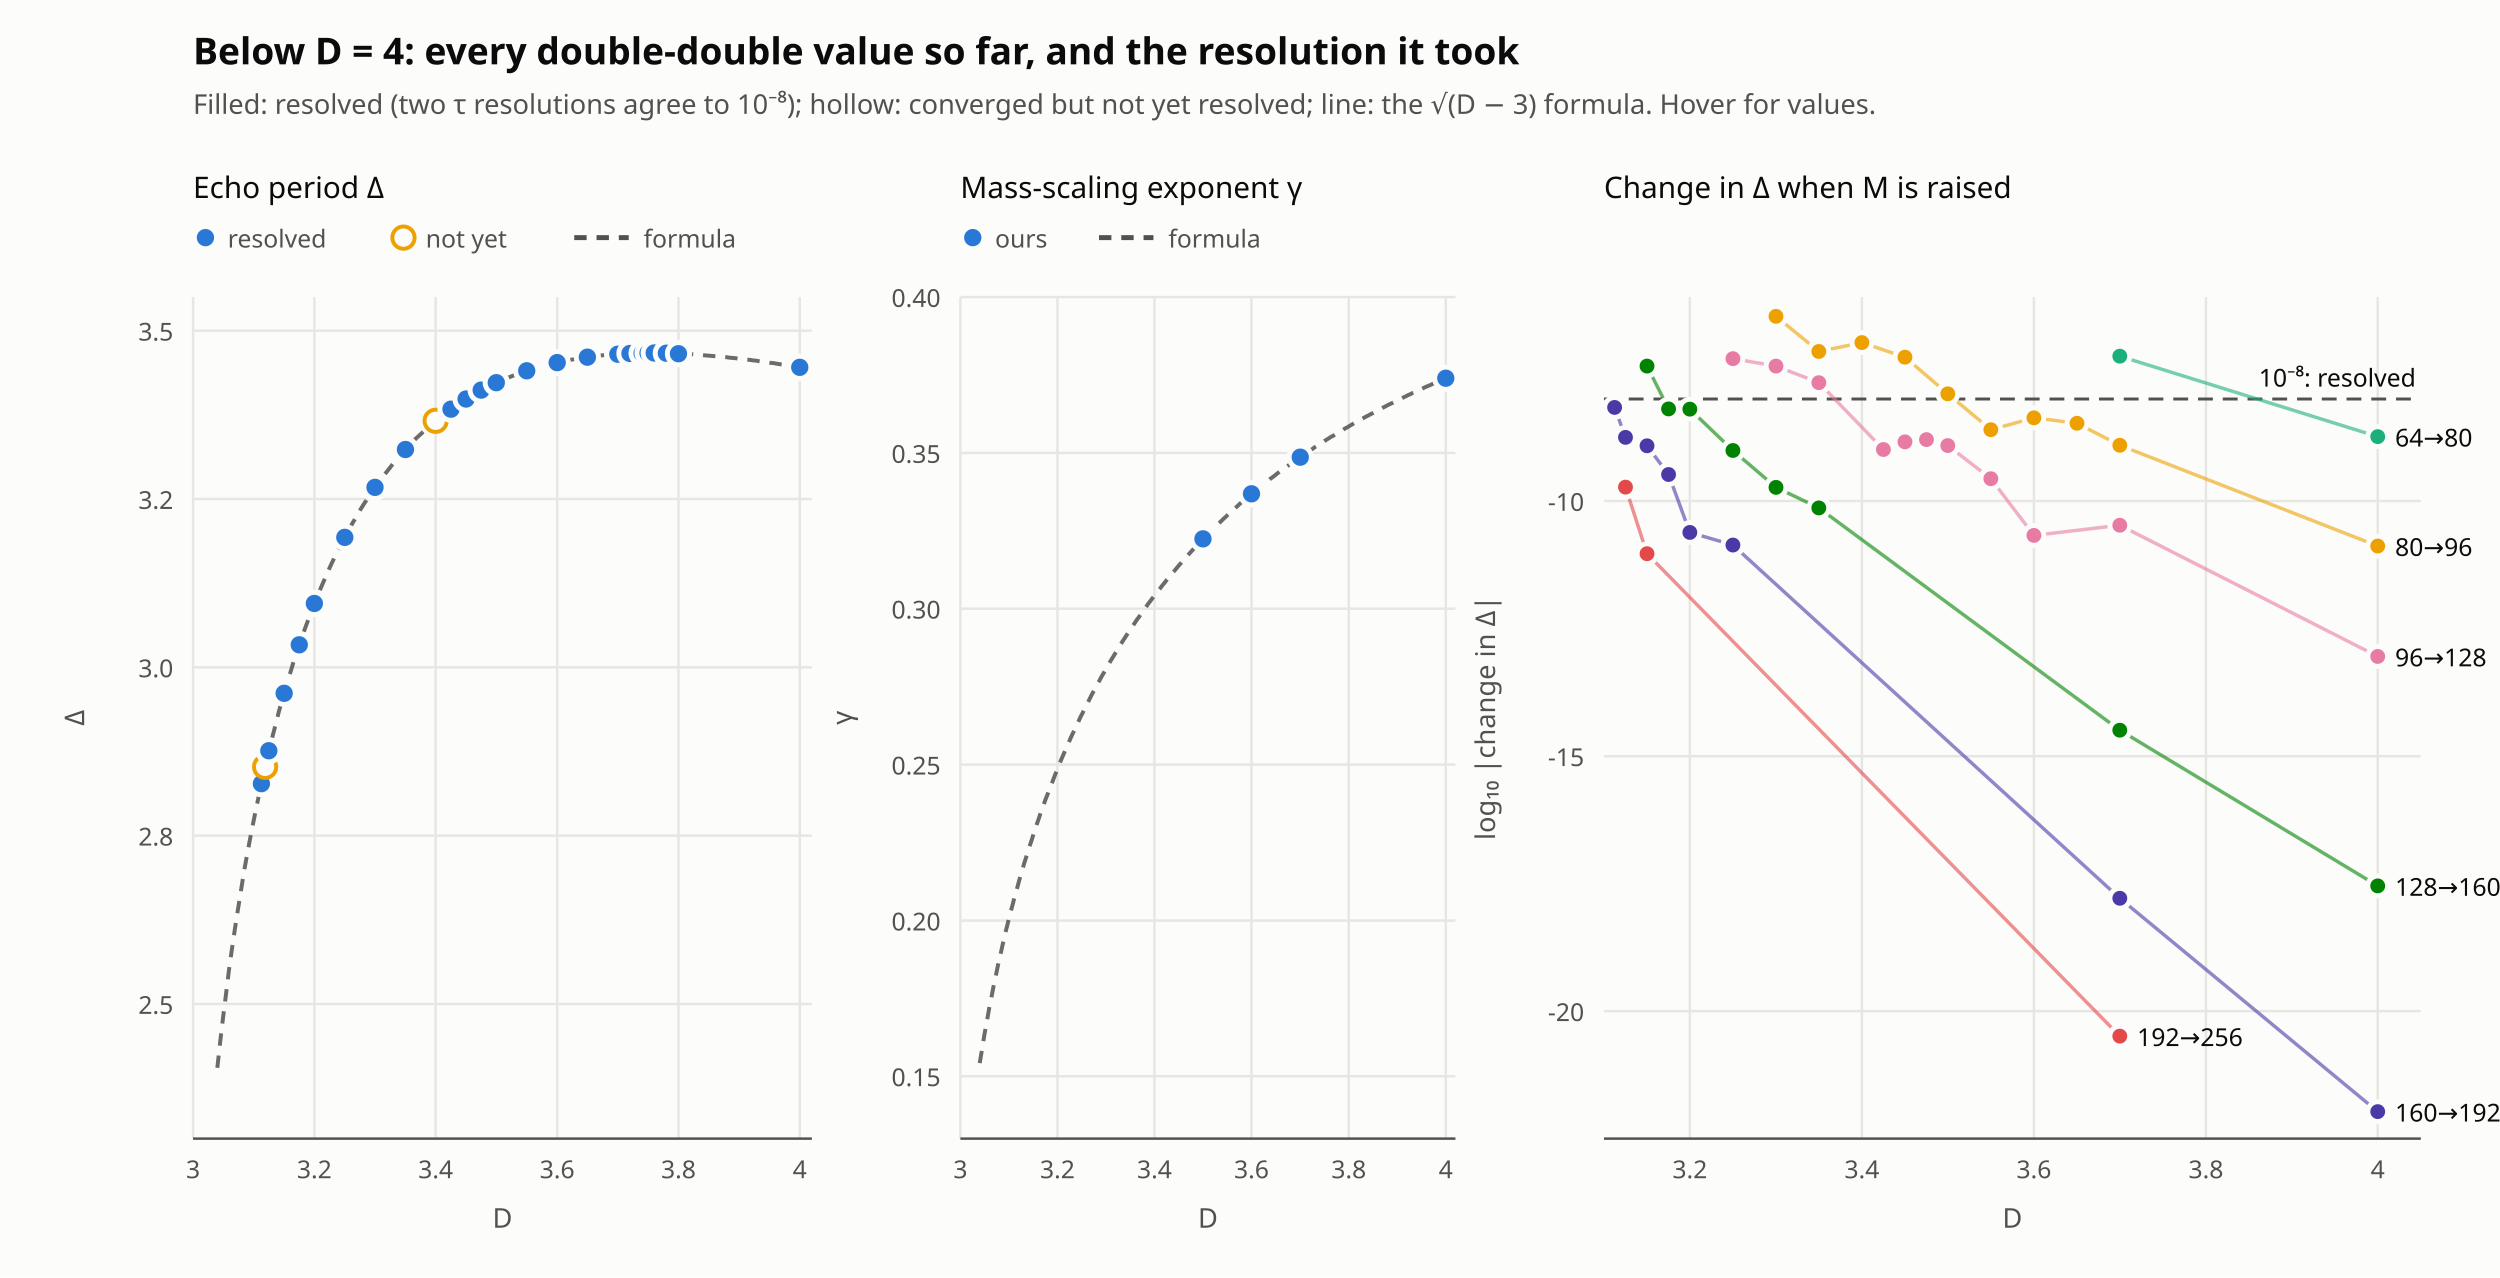
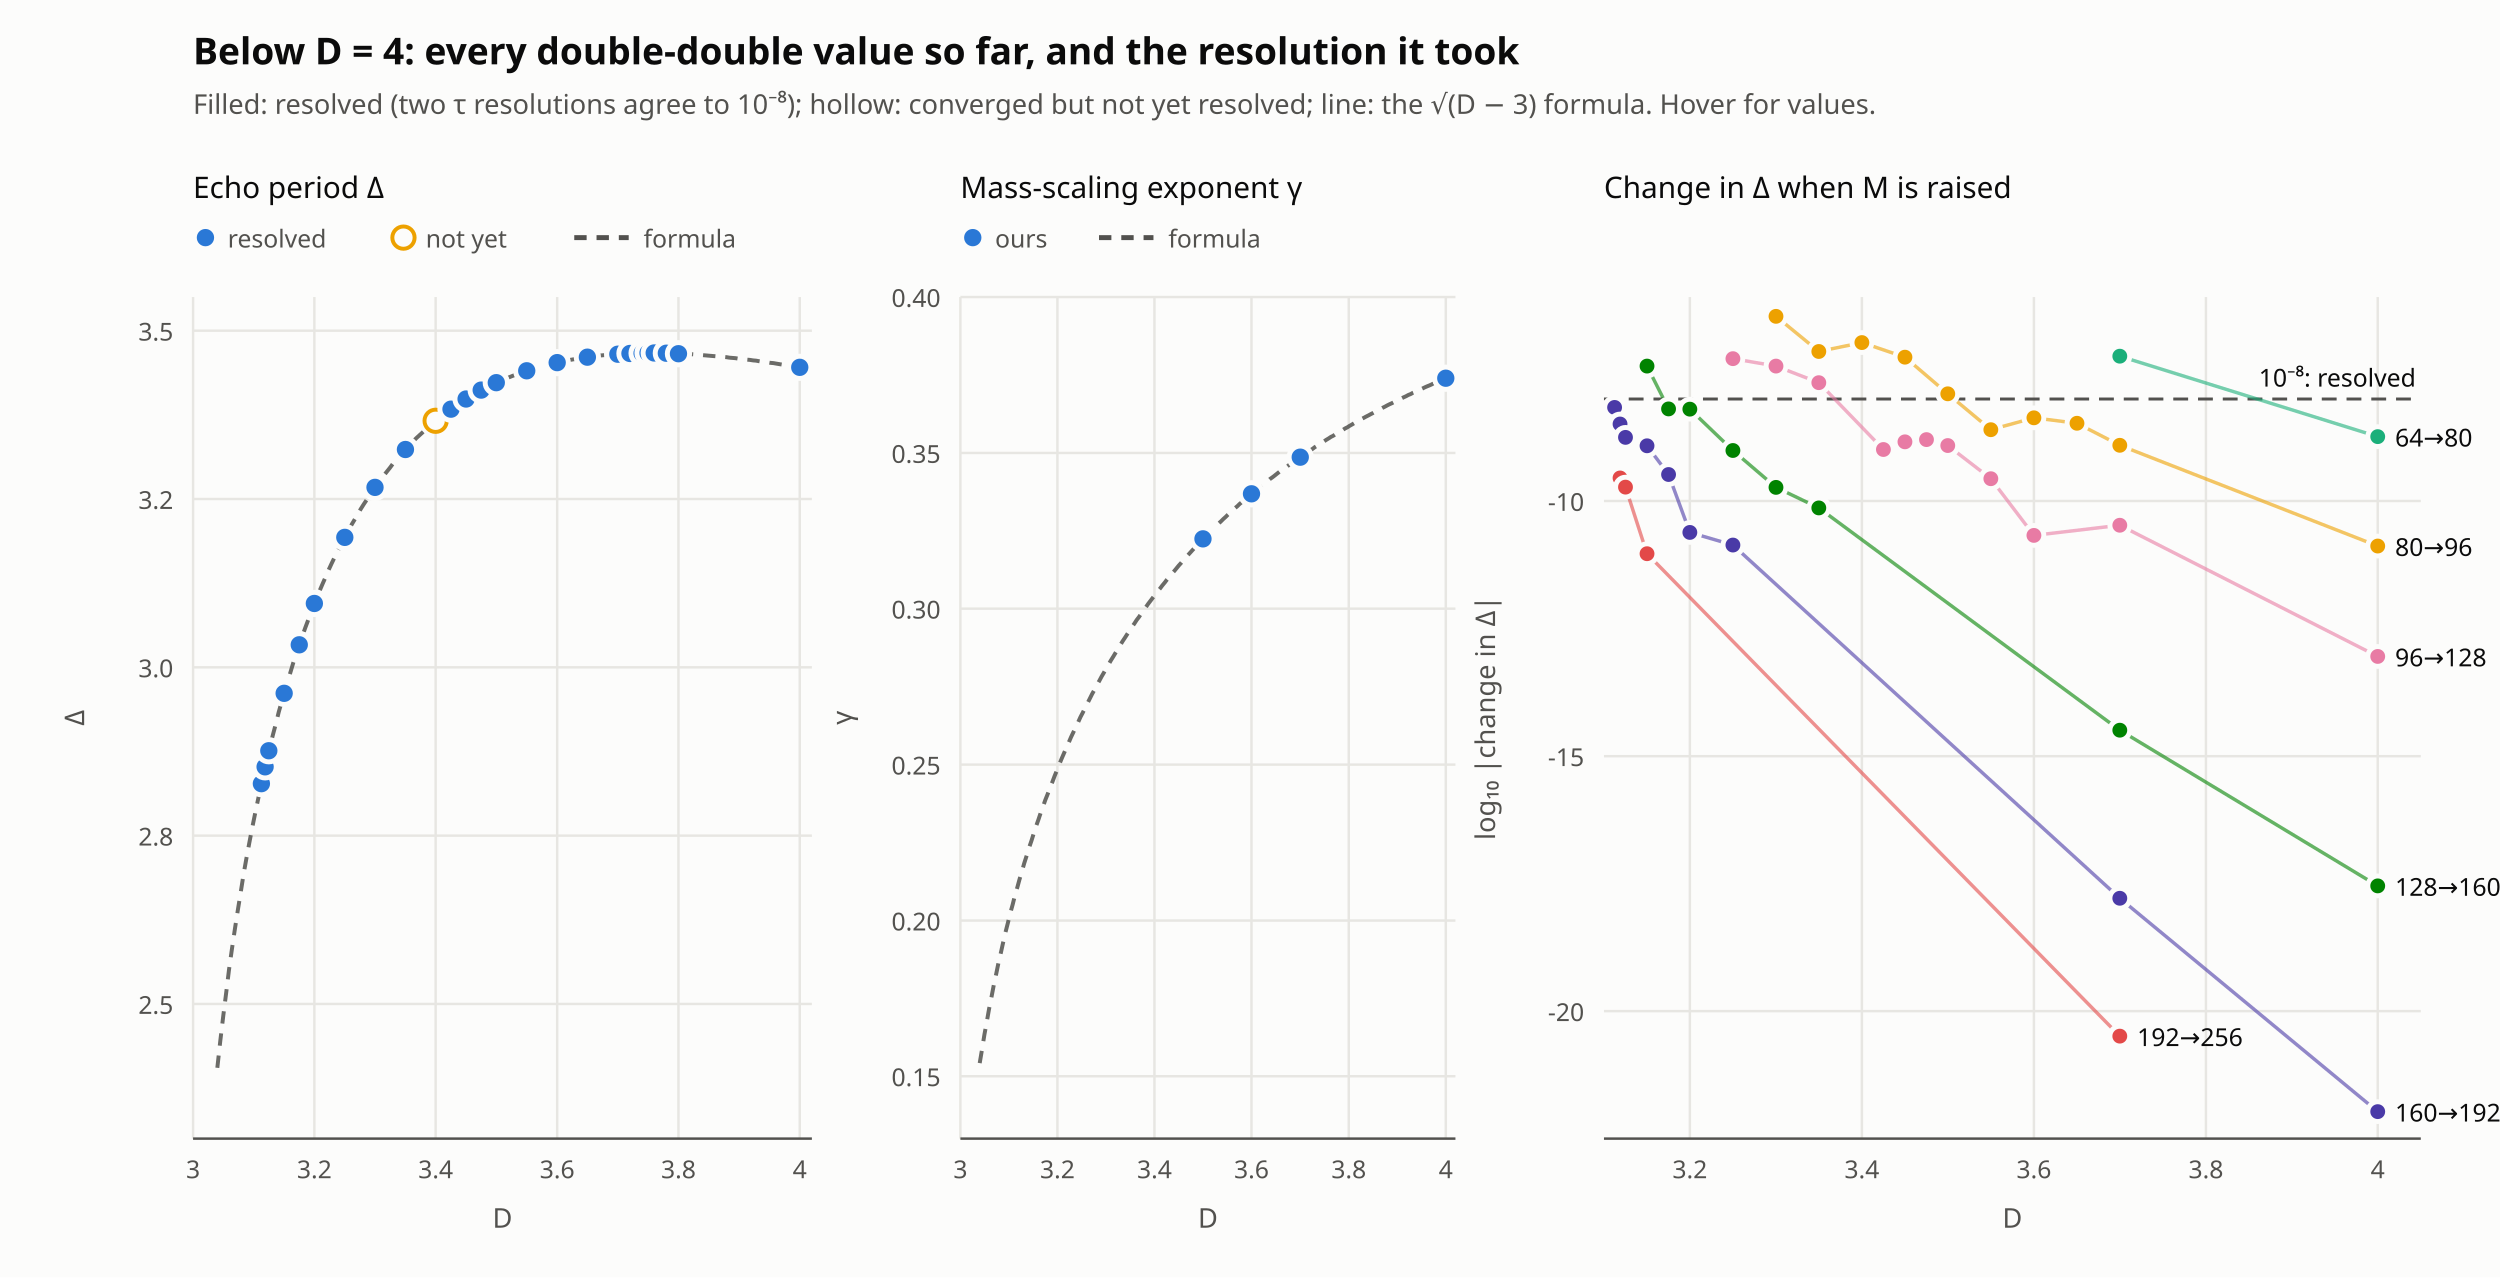
<svg xmlns="http://www.w3.org/2000/svg" width="1010" height="516" viewBox="0 0 1010 516" font-family="system-ui, sans-serif">
  <style>@media (prefers-color-scheme: dark){[fill="#fcfcfb"]{fill:#201f1d}[stroke="#fcfcfb"]{stroke:#201f1d}[fill="#0b0b0b"]{fill:#e8e6e3}[stroke="#0b0b0b"]{stroke:#e8e6e3}[fill="#52514e"]{fill:#a8a49d}[stroke="#52514e"]{stroke:#a8a49d}[fill="#e7e6e2"]{fill:#343230}[stroke="#e7e6e2"]{stroke:#343230}[fill="#efeeea"]{fill:#2a2927}[stroke="#efeeea"]{stroke:#2a2927}[fill="#eb6834"]{fill:#dd5c26}[stroke="#eb6834"]{stroke:#dd5c26}[fill="#7a7668"]{fill:#948e82}[stroke="#7a7668"]{stroke:#948e82}}</style>
  <rect width="1010" height="516" fill="#fcfcfb" />
  <text x="78.0" y="26.0" font-size="15" fill="#0b0b0b" text-anchor="start" font-weight="bold">Below D = 4: every double-double value so far, and the resolution it took</text>
  <text x="78.0" y="46.0" font-size="11" fill="#52514e" text-anchor="start" font-weight="normal">Filled: resolved (two τ resolutions agree to 10⁻⁸); hollow: converged but not yet resolved; line: the √(D − 3) formula. Hover for values.</text>
  <text x="78.0" y="80.0" font-size="12" fill="#0b0b0b" text-anchor="start" font-weight="normal">Echo period Δ</text>
  <line x1="78.0" y1="405.6" x2="328.0" y2="405.6" stroke="#e7e6e2" stroke-width="1" />
  <text x="70.0" y="409.6" font-size="10" fill="#52514e" text-anchor="end" font-weight="normal">2.5</text>
  <line x1="78.0" y1="337.6" x2="328.0" y2="337.6" stroke="#e7e6e2" stroke-width="1" />
  <text x="70.0" y="341.6" font-size="10" fill="#52514e" text-anchor="end" font-weight="normal">2.8</text>
  <line x1="78.0" y1="269.6" x2="328.0" y2="269.6" stroke="#e7e6e2" stroke-width="1" />
  <text x="70.0" y="273.6" font-size="10" fill="#52514e" text-anchor="end" font-weight="normal">3.0</text>
  <line x1="78.0" y1="201.6" x2="328.0" y2="201.6" stroke="#e7e6e2" stroke-width="1" />
  <text x="70.0" y="205.6" font-size="10" fill="#52514e" text-anchor="end" font-weight="normal">3.2</text>
  <line x1="78.0" y1="133.6" x2="328.0" y2="133.6" stroke="#e7e6e2" stroke-width="1" />
  <text x="70.0" y="137.6" font-size="10" fill="#52514e" text-anchor="end" font-weight="normal">3.5</text>
  <line x1="78.0" y1="120.0" x2="78.0" y2="460.0" stroke="#e7e6e2" stroke-width="1" />
  <text x="78.0" y="476.0" font-size="10" fill="#52514e" text-anchor="middle" font-weight="normal">3</text>
  <line x1="127.0" y1="120.0" x2="127.0" y2="460.0" stroke="#e7e6e2" stroke-width="1" />
  <text x="127.0" y="476.0" font-size="10" fill="#52514e" text-anchor="middle" font-weight="normal">3.2</text>
  <line x1="176.0" y1="120.0" x2="176.0" y2="460.0" stroke="#e7e6e2" stroke-width="1" />
  <text x="176.0" y="476.0" font-size="10" fill="#52514e" text-anchor="middle" font-weight="normal">3.4</text>
  <line x1="225.1" y1="120.0" x2="225.1" y2="460.0" stroke="#e7e6e2" stroke-width="1" />
  <text x="225.1" y="476.0" font-size="10" fill="#52514e" text-anchor="middle" font-weight="normal">3.6</text>
  <line x1="274.1" y1="120.0" x2="274.1" y2="460.0" stroke="#e7e6e2" stroke-width="1" />
  <text x="274.1" y="476.0" font-size="10" fill="#52514e" text-anchor="middle" font-weight="normal">3.8</text>
  <line x1="323.1" y1="120.0" x2="323.1" y2="460.0" stroke="#e7e6e2" stroke-width="1" />
  <text x="323.1" y="476.0" font-size="10" fill="#52514e" text-anchor="middle" font-weight="normal">4</text>
  <line x1="78.0" y1="460.0" x2="328.0" y2="460.0" stroke="#52514e" stroke-width="1" />
  <text x="203.0" y="496.0" font-size="11" fill="#52514e" text-anchor="middle" font-weight="normal">D</text>
  <text x="34.0" y="290.0" font-size="11" fill="#52514e" text-anchor="middle" transform="rotate(-90 34.0 290.0)">Δ</text>
  <path d="M87.8,431.4 L89.0,420.5 L90.2,410.4 L91.4,400.9 L92.5,391.9 L93.7,383.4 L94.9,375.3 L96.1,367.6 L97.3,360.2 L98.4,353.2 L99.6,346.5 L100.8,340.1 L102.0,333.9 L103.2,328.0 L104.4,322.3 L105.5,316.8 L106.7,311.5 L107.9,306.4 L109.1,301.5 L110.3,296.7 L111.5,292.2 L112.6,287.7 L113.8,283.5 L115.0,279.3 L116.2,275.3 L117.4,271.4 L118.5,267.7 L119.7,264.0 L120.9,260.5 L122.1,257.1 L123.3,253.7 L124.5,250.5 L125.6,247.4 L126.8,244.3 L128.0,241.4 L129.2,238.5 L130.4,235.7 L131.6,233.0 L132.7,230.4 L133.9,227.8 L135.1,225.3 L136.3,222.9 L137.5,220.5 L138.6,218.3 L139.8,216.0 L141.0,213.9 L142.2,211.7 L143.4,209.7 L144.6,207.7 L145.7,205.7 L146.9,203.8 L148.1,202.0 L149.3,200.2 L150.5,198.4 L151.7,196.7 L152.8,195.1 L154.0,193.5 L155.2,191.9 L156.4,190.4 L157.6,188.9 L158.7,187.4 L159.9,186.0 L161.1,184.6 L162.3,183.3 L163.5,182.0 L164.7,180.7 L165.8,179.4 L167.0,178.2 L168.2,177.0 L169.4,175.9 L170.6,174.8 L171.8,173.7 L172.9,172.6 L174.1,171.6 L175.3,170.6 L176.5,169.6 L177.7,168.7 L178.8,167.7 L180.0,166.8 L181.2,166.0 L182.4,165.1 L183.6,164.3 L184.8,163.5 L185.9,162.7 L187.1,161.9 L188.3,161.2 L189.5,160.4 L190.7,159.7 L191.9,159.1 L193.0,158.4 L194.2,157.7 L195.4,157.1 L196.6,156.5 L197.8,155.9 L198.9,155.3 L200.1,154.8 L201.3,154.3 L202.5,153.7 L203.7,153.2 L204.9,152.7 L206.0,152.3 L207.2,151.8 L208.4,151.3 L209.6,150.9 L210.8,150.5 L212.0,150.1 L213.1,149.7 L214.3,149.3 L215.5,149.0 L216.7,148.6 L217.9,148.3 L219.0,147.9 L220.2,147.6 L221.4,147.3 L222.6,147.0 L223.8,146.8 L225.0,146.5 L226.1,146.2 L227.3,146.0 L228.5,145.7 L229.7,145.5 L230.9,145.3 L232.1,145.1 L233.2,144.9 L234.4,144.7 L235.6,144.5 L236.8,144.4 L238.0,144.2 L239.1,144.0 L240.3,143.9 L241.5,143.8 L242.7,143.6 L243.9,143.5 L245.1,143.4 L246.2,143.3 L247.4,143.2 L248.6,143.1 L249.8,143.1 L251.0,143.0 L252.2,142.9 L253.3,142.9 L254.5,142.8 L255.7,142.8 L256.9,142.7 L258.1,142.7 L259.2,142.7 L260.4,142.7 L261.6,142.6 L262.8,142.6 L264.0,142.6 L265.2,142.6 L266.3,142.7 L267.5,142.7 L268.7,142.7 L269.9,142.7 L271.1,142.8 L272.3,142.8 L273.4,142.8 L274.6,142.9 L275.8,143.0 L277.0,143.0 L278.2,143.1 L279.3,143.1 L280.5,143.2 L281.7,143.3 L282.9,143.4 L284.1,143.5 L285.3,143.6 L286.4,143.7 L287.6,143.8 L288.8,143.9 L290.0,144.0 L291.2,144.1 L292.4,144.2 L293.5,144.3 L294.7,144.5 L295.9,144.6 L297.1,144.7 L298.3,144.9 L299.5,145.0 L300.6,145.1 L301.8,145.3 L303.0,145.4 L304.2,145.6 L305.4,145.7 L306.5,145.9 L307.7,146.1 L308.9,146.2 L310.1,146.4 L311.3,146.6 L312.5,146.7 L313.6,146.9 L314.8,147.1 L316.0,147.3 L317.2,147.5 L318.4,147.7 L319.6,147.8 L320.7,148.0 L321.9,148.2 L323.1,148.4" fill="none" stroke="#52514e" stroke-width="1.6" stroke-opacity="0.85" stroke-linejoin="round" stroke-dasharray="5 4" />
  <g>
    <circle cx="105.6" cy="316.6" r="4.5" fill="#2a78d6" stroke="#fcfcfb" stroke-width="2" />
  </g>
  <g>
-     <circle cx="107.1" cy="309.8" r="4.5" fill="#fcfcfb" stroke="#eda100" stroke-width="1.6" />
+     <circle cx="107.1" cy="309.8" r="4.5" fill="#2a78d6" stroke="#fcfcfb" stroke-width="2" />
  </g>
  <g>
    <circle cx="108.6" cy="303.3" r="4.5" fill="#2a78d6" stroke="#fcfcfb" stroke-width="2" />
  </g>
  <g>
    <circle cx="114.8" cy="280.1" r="4.5" fill="#2a78d6" stroke="#fcfcfb" stroke-width="2" />
  </g>
  <g>
    <circle cx="120.9" cy="260.5" r="4.5" fill="#2a78d6" stroke="#fcfcfb" stroke-width="2" />
  </g>
  <g>
    <circle cx="127.0" cy="243.8" r="4.5" fill="#2a78d6" stroke="#fcfcfb" stroke-width="2" />
  </g>
  <g>
    <circle cx="139.3" cy="217.1" r="4.5" fill="#2a78d6" stroke="#fcfcfb" stroke-width="2" />
  </g>
  <g>
    <circle cx="151.5" cy="196.9" r="4.5" fill="#2a78d6" stroke="#fcfcfb" stroke-width="2" />
  </g>
  <g>
    <circle cx="163.8" cy="181.6" r="4.5" fill="#2a78d6" stroke="#fcfcfb" stroke-width="2" />
  </g>
  <g>
    <circle cx="176.0" cy="170.0" r="4.5" fill="#fcfcfb" stroke="#eda100" stroke-width="1.6" />
  </g>
  <g>
    <circle cx="182.2" cy="165.3" r="4.5" fill="#2a78d6" stroke="#fcfcfb" stroke-width="2" />
  </g>
  <g>
    <circle cx="188.3" cy="161.2" r="4.5" fill="#2a78d6" stroke="#fcfcfb" stroke-width="2" />
  </g>
  <g>
    <circle cx="194.4" cy="157.6" r="4.5" fill="#2a78d6" stroke="#fcfcfb" stroke-width="2" />
  </g>
  <g>
    <circle cx="200.5" cy="154.6" r="4.5" fill="#2a78d6" stroke="#fcfcfb" stroke-width="2" />
  </g>
  <g>
    <circle cx="212.8" cy="149.8" r="4.5" fill="#2a78d6" stroke="#fcfcfb" stroke-width="2" />
  </g>
  <g>
    <circle cx="225.1" cy="146.5" r="4.5" fill="#2a78d6" stroke="#fcfcfb" stroke-width="2" />
  </g>
  <g>
    <circle cx="237.3" cy="144.3" r="4.5" fill="#2a78d6" stroke="#fcfcfb" stroke-width="2" />
  </g>
  <g>
    <circle cx="249.6" cy="143.1" r="4.5" fill="#2a78d6" stroke="#fcfcfb" stroke-width="2" />
  </g>
  <g>
    <circle cx="254.5" cy="142.8" r="4.5" fill="#2a78d6" stroke="#fcfcfb" stroke-width="2" />
  </g>
  <g>
    <circle cx="259.4" cy="142.7" r="4.5" fill="#2a78d6" stroke="#fcfcfb" stroke-width="2" />
  </g>
  <g>
    <circle cx="261.8" cy="142.6" r="4.5" fill="#2a78d6" stroke="#fcfcfb" stroke-width="2" />
  </g>
  <g>
    <circle cx="264.3" cy="142.6" r="4.5" fill="#2a78d6" stroke="#fcfcfb" stroke-width="2" />
  </g>
  <g>
    <circle cx="269.2" cy="142.7" r="4.5" fill="#2a78d6" stroke="#fcfcfb" stroke-width="2" />
  </g>
  <g>
    <circle cx="274.1" cy="142.9" r="4.5" fill="#2a78d6" stroke="#fcfcfb" stroke-width="2" />
  </g>
  <g>
    <circle cx="323.1" cy="148.4" r="4.5" fill="#2a78d6" stroke="#fcfcfb" stroke-width="2" />
  </g>
  <g>
    <circle cx="83.0" cy="96.0" r="4.5" fill="#2a78d6" stroke="#fcfcfb" stroke-width="2" />
  </g>
  <text x="92.0" y="100.0" font-size="10" fill="#52514e" text-anchor="start" font-weight="normal">resolved</text>
  <g>
    <circle cx="163.0" cy="96.0" r="4.5" fill="#fcfcfb" stroke="#eda100" stroke-width="1.6" />
  </g>
  <text x="172.0" y="100.0" font-size="10" fill="#52514e" text-anchor="start" font-weight="normal">not yet</text>
  <line x1="232.0" y1="96.0" x2="254.0" y2="96.0" stroke="#52514e" stroke-width="2" stroke-dasharray="5 4" />
  <text x="260.0" y="100.0" font-size="10" fill="#52514e" text-anchor="start" font-weight="normal">formula</text>
  <text x="388.0" y="80.0" font-size="12" fill="#0b0b0b" text-anchor="start" font-weight="normal">Mass-scaling exponent γ</text>
  <line x1="388.0" y1="434.8" x2="588.0" y2="434.8" stroke="#e7e6e2" stroke-width="1" />
  <text x="380.0" y="438.8" font-size="10" fill="#52514e" text-anchor="end" font-weight="normal">0.15</text>
  <line x1="388.0" y1="371.9" x2="588.0" y2="371.9" stroke="#e7e6e2" stroke-width="1" />
  <text x="380.0" y="375.9" font-size="10" fill="#52514e" text-anchor="end" font-weight="normal">0.20</text>
  <line x1="388.0" y1="308.9" x2="588.0" y2="308.9" stroke="#e7e6e2" stroke-width="1" />
  <text x="380.0" y="312.9" font-size="10" fill="#52514e" text-anchor="end" font-weight="normal">0.25</text>
  <line x1="388.0" y1="245.9" x2="588.0" y2="245.9" stroke="#e7e6e2" stroke-width="1" />
  <text x="380.0" y="249.9" font-size="10" fill="#52514e" text-anchor="end" font-weight="normal">0.30</text>
  <line x1="388.0" y1="183.0" x2="588.0" y2="183.0" stroke="#e7e6e2" stroke-width="1" />
  <text x="380.0" y="187.0" font-size="10" fill="#52514e" text-anchor="end" font-weight="normal">0.35</text>
  <line x1="388.0" y1="120.0" x2="588.0" y2="120.0" stroke="#e7e6e2" stroke-width="1" />
  <text x="380.0" y="124.0" font-size="10" fill="#52514e" text-anchor="end" font-weight="normal">0.40</text>
  <line x1="388.0" y1="120.0" x2="388.0" y2="460.0" stroke="#e7e6e2" stroke-width="1" />
  <text x="388.0" y="476.0" font-size="10" fill="#52514e" text-anchor="middle" font-weight="normal">3</text>
  <line x1="427.2" y1="120.0" x2="427.2" y2="460.0" stroke="#e7e6e2" stroke-width="1" />
  <text x="427.2" y="476.0" font-size="10" fill="#52514e" text-anchor="middle" font-weight="normal">3.2</text>
  <line x1="466.4" y1="120.0" x2="466.4" y2="460.0" stroke="#e7e6e2" stroke-width="1" />
  <text x="466.4" y="476.0" font-size="10" fill="#52514e" text-anchor="middle" font-weight="normal">3.4</text>
  <line x1="505.6" y1="120.0" x2="505.6" y2="460.0" stroke="#e7e6e2" stroke-width="1" />
  <text x="505.6" y="476.0" font-size="10" fill="#52514e" text-anchor="middle" font-weight="normal">3.6</text>
  <line x1="544.9" y1="120.0" x2="544.9" y2="460.0" stroke="#e7e6e2" stroke-width="1" />
  <text x="544.9" y="476.0" font-size="10" fill="#52514e" text-anchor="middle" font-weight="normal">3.8</text>
  <line x1="584.1" y1="120.0" x2="584.1" y2="460.0" stroke="#e7e6e2" stroke-width="1" />
  <text x="584.1" y="476.0" font-size="10" fill="#52514e" text-anchor="middle" font-weight="normal">4</text>
  <line x1="388.0" y1="460.0" x2="588.0" y2="460.0" stroke="#52514e" stroke-width="1" />
  <text x="488.0" y="496.0" font-size="11" fill="#52514e" text-anchor="middle" font-weight="normal">D</text>
  <text x="344.0" y="290.0" font-size="11" fill="#52514e" text-anchor="middle" transform="rotate(-90 344.0 290.0)">γ</text>
  <path d="M395.8,429.5 L396.8,423.6 L397.7,418.0 L398.7,412.6 L399.6,407.5 L400.6,402.6 L401.5,397.9 L402.5,393.3 L403.4,388.9 L404.4,384.7 L405.3,380.6 L406.2,376.7 L407.2,372.8 L408.1,369.1 L409.1,365.5 L410.0,361.9 L411.0,358.5 L411.9,355.2 L412.9,351.9 L413.8,348.7 L414.8,345.6 L415.7,342.6 L416.7,339.7 L417.6,336.8 L418.5,334.0 L419.5,331.2 L420.4,328.5 L421.4,325.8 L422.3,323.2 L423.3,320.7 L424.2,318.2 L425.2,315.8 L426.1,313.4 L427.1,311.0 L428.0,308.7 L428.9,306.5 L429.9,304.2 L430.8,302.1 L431.8,299.9 L432.7,297.8 L433.7,295.7 L434.6,293.7 L435.6,291.7 L436.5,289.7 L437.5,287.8 L438.4,285.9 L439.4,284.0 L440.3,282.2 L441.2,280.4 L442.2,278.6 L443.1,276.8 L444.1,275.1 L445.0,273.4 L446.0,271.7 L446.9,270.0 L447.9,268.4 L448.8,266.8 L449.8,265.2 L450.7,263.7 L451.7,262.1 L452.6,260.6 L453.5,259.1 L454.5,257.6 L455.4,256.2 L456.4,254.7 L457.3,253.3 L458.3,251.9 L459.2,250.5 L460.2,249.2 L461.1,247.8 L462.1,246.5 L463.0,245.2 L463.9,243.9 L464.9,242.6 L465.8,241.4 L466.8,240.1 L467.7,238.9 L468.7,237.7 L469.6,236.5 L470.6,235.3 L471.5,234.1 L472.5,233.0 L473.4,231.8 L474.4,230.7 L475.3,229.6 L476.2,228.5 L477.2,227.4 L478.1,226.3 L479.1,225.2 L480.0,224.2 L481.0,223.1 L481.9,222.1 L482.9,221.1 L483.8,220.1 L484.8,219.1 L485.7,218.1 L486.7,217.1 L487.6,216.1 L488.5,215.2 L489.5,214.2 L490.4,213.3 L491.4,212.4 L492.3,211.5 L493.3,210.6 L494.2,209.7 L495.2,208.8 L496.1,207.9 L497.1,207.0 L498.0,206.2 L498.9,205.3 L499.9,204.5 L500.8,203.6 L501.8,202.8 L502.7,202.0 L503.7,201.2 L504.6,200.4 L505.6,199.6 L506.5,198.8 L507.5,198.0 L508.4,197.3 L509.4,196.5 L510.3,195.7 L511.2,195.0 L512.2,194.3 L513.1,193.5 L514.1,192.8 L515.0,192.1 L516.0,191.3 L516.9,190.6 L517.9,189.9 L518.8,189.2 L519.8,188.6 L520.7,187.9 L521.6,187.2 L522.6,186.5 L523.5,185.9 L524.5,185.2 L525.4,184.5 L526.4,183.9 L527.3,183.2 L528.3,182.6 L529.2,182.0 L530.2,181.4 L531.1,180.7 L532.1,180.1 L533.0,179.5 L533.9,178.9 L534.9,178.3 L535.8,177.7 L536.8,177.1 L537.7,176.5 L538.7,176.0 L539.6,175.4 L540.6,174.8 L541.5,174.2 L542.5,173.7 L543.4,173.1 L544.4,172.6 L545.3,172.0 L546.2,171.5 L547.2,170.9 L548.1,170.4 L549.1,169.9 L550.0,169.3 L551.0,168.8 L551.9,168.3 L552.9,167.8 L553.8,167.3 L554.8,166.8 L555.7,166.3 L556.6,165.8 L557.6,165.3 L558.5,164.8 L559.5,164.3 L560.4,163.8 L561.4,163.3 L562.3,162.9 L563.3,162.4 L564.2,161.9 L565.2,161.4 L566.1,161.0 L567.1,160.5 L568.0,160.1 L568.9,159.6 L569.9,159.2 L570.8,158.7 L571.8,158.3 L572.7,157.8 L573.7,157.4 L574.6,157.0 L575.6,156.5 L576.5,156.1 L577.5,155.7 L578.4,155.3 L579.3,154.8 L580.3,154.4 L581.2,154.0 L582.2,153.6 L583.1,153.2 L584.1,152.8" fill="none" stroke="#52514e" stroke-width="1.6" stroke-opacity="0.85" stroke-linejoin="round" stroke-dasharray="5 4" />
  <g>
    <circle cx="486.0" cy="217.7" r="4.5" fill="#2a78d6" stroke="#fcfcfb" stroke-width="2" />
  </g>
  <g>
    <circle cx="505.6" cy="199.5" r="4.5" fill="#2a78d6" stroke="#fcfcfb" stroke-width="2" />
  </g>
  <g>
    <circle cx="525.3" cy="184.7" r="4.5" fill="#2a78d6" stroke="#fcfcfb" stroke-width="2" />
  </g>
  <g>
    <circle cx="584.1" cy="152.8" r="4.5" fill="#2a78d6" stroke="#fcfcfb" stroke-width="2" />
  </g>
  <g>
    <circle cx="393.0" cy="96.0" r="4.5" fill="#2a78d6" stroke="#fcfcfb" stroke-width="2" />
  </g>
  <text x="402.0" y="100.0" font-size="10" fill="#52514e" text-anchor="start" font-weight="normal">ours</text>
  <line x1="444.0" y1="96.0" x2="466.0" y2="96.0" stroke="#52514e" stroke-width="2" stroke-dasharray="5 4" />
  <text x="472.0" y="100.0" font-size="10" fill="#52514e" text-anchor="start" font-weight="normal">formula</text>
  <text x="648.0" y="80.0" font-size="12" fill="#0b0b0b" text-anchor="start" font-weight="normal">Change in Δ when M is raised</text>
  <line x1="648.0" y1="408.5" x2="978.0" y2="408.5" stroke="#e7e6e2" stroke-width="1" />
  <text x="640.0" y="412.5" font-size="10" fill="#52514e" text-anchor="end" font-weight="normal">-20</text>
  <line x1="648.0" y1="305.5" x2="978.0" y2="305.5" stroke="#e7e6e2" stroke-width="1" />
  <text x="640.0" y="309.5" font-size="10" fill="#52514e" text-anchor="end" font-weight="normal">-15</text>
  <line x1="648.0" y1="202.4" x2="978.0" y2="202.4" stroke="#e7e6e2" stroke-width="1" />
  <text x="640.0" y="206.4" font-size="10" fill="#52514e" text-anchor="end" font-weight="normal">-10</text>
  <line x1="682.7" y1="120.0" x2="682.7" y2="460.0" stroke="#e7e6e2" stroke-width="1" />
  <text x="682.7" y="476.0" font-size="10" fill="#52514e" text-anchor="middle" font-weight="normal">3.2</text>
  <line x1="752.2" y1="120.0" x2="752.2" y2="460.0" stroke="#e7e6e2" stroke-width="1" />
  <text x="752.2" y="476.0" font-size="10" fill="#52514e" text-anchor="middle" font-weight="normal">3.4</text>
  <line x1="821.7" y1="120.0" x2="821.7" y2="460.0" stroke="#e7e6e2" stroke-width="1" />
  <text x="821.7" y="476.0" font-size="10" fill="#52514e" text-anchor="middle" font-weight="normal">3.6</text>
  <line x1="891.2" y1="120.0" x2="891.2" y2="460.0" stroke="#e7e6e2" stroke-width="1" />
  <text x="891.2" y="476.0" font-size="10" fill="#52514e" text-anchor="middle" font-weight="normal">3.8</text>
  <line x1="960.6" y1="120.0" x2="960.6" y2="460.0" stroke="#e7e6e2" stroke-width="1" />
  <text x="960.6" y="476.0" font-size="10" fill="#52514e" text-anchor="middle" font-weight="normal">4</text>
  <line x1="648.0" y1="460.0" x2="978.0" y2="460.0" stroke="#52514e" stroke-width="1" />
  <text x="813.0" y="496.0" font-size="11" fill="#52514e" text-anchor="middle" font-weight="normal">D</text>
  <text x="604.0" y="290.0" font-size="11" fill="#52514e" text-anchor="middle" transform="rotate(-90 604.0 290.0)">log₁₀ |change in Δ|</text>
  <line x1="648.0" y1="161.2" x2="978.0" y2="161.2" stroke="#52514e" stroke-width="1.2" stroke-dasharray="6 4" />
  <text x="976.0" y="156.2" font-size="10" fill="#0b0b0b" text-anchor="end" font-weight="normal">10⁻⁸: resolved</text>
  <path d="M856.4,143.9 L960.6,176.4" fill="none" stroke="#1baf7a" stroke-width="1.4" stroke-opacity="0.6" stroke-linejoin="round" />
  <g>
    <circle cx="856.4" cy="143.9" r="4" fill="#1baf7a" stroke="#fcfcfb" stroke-width="2" />
  </g>
  <g>
    <circle cx="960.6" cy="176.4" r="4" fill="#1baf7a" stroke="#fcfcfb" stroke-width="2" />
  </g>
  <text x="967.6" y="180.4" font-size="10" fill="#0b0b0b" text-anchor="start" font-weight="normal">64→80</text>
  <path d="M717.5,127.8 L734.8,142.0 L752.2,138.4 L769.6,144.3 L786.9,159.1 L804.3,173.6 L821.7,168.8 L839.1,171.0 L856.4,179.9 L960.6,220.6" fill="none" stroke="#eda100" stroke-width="1.4" stroke-opacity="0.6" stroke-linejoin="round" />
  <g>
    <circle cx="717.5" cy="127.8" r="4" fill="#eda100" stroke="#fcfcfb" stroke-width="2" />
  </g>
  <g>
    <circle cx="734.8" cy="142.0" r="4" fill="#eda100" stroke="#fcfcfb" stroke-width="2" />
  </g>
  <g>
    <circle cx="752.2" cy="138.4" r="4" fill="#eda100" stroke="#fcfcfb" stroke-width="2" />
  </g>
  <g>
    <circle cx="769.6" cy="144.3" r="4" fill="#eda100" stroke="#fcfcfb" stroke-width="2" />
  </g>
  <g>
    <circle cx="786.9" cy="159.1" r="4" fill="#eda100" stroke="#fcfcfb" stroke-width="2" />
  </g>
  <g>
    <circle cx="804.3" cy="173.6" r="4" fill="#eda100" stroke="#fcfcfb" stroke-width="2" />
  </g>
  <g>
    <circle cx="821.7" cy="168.8" r="4" fill="#eda100" stroke="#fcfcfb" stroke-width="2" />
  </g>
  <g>
    <circle cx="839.1" cy="171.0" r="4" fill="#eda100" stroke="#fcfcfb" stroke-width="2" />
  </g>
  <g>
    <circle cx="856.4" cy="179.9" r="4" fill="#eda100" stroke="#fcfcfb" stroke-width="2" />
  </g>
  <g>
    <circle cx="960.6" cy="220.6" r="4" fill="#eda100" stroke="#fcfcfb" stroke-width="2" />
  </g>
  <text x="967.6" y="224.6" font-size="10" fill="#0b0b0b" text-anchor="start" font-weight="normal">80→96</text>
  <path d="M700.1,144.9 L717.5,147.9 L734.8,154.6 L760.9,181.6 L769.6,178.5 L778.3,177.6 L786.9,180.0 L804.3,193.4 L821.7,216.3 L856.4,212.2 L960.6,265.2" fill="none" stroke="#e87ba4" stroke-width="1.4" stroke-opacity="0.6" stroke-linejoin="round" />
  <g>
    <circle cx="700.1" cy="144.9" r="4" fill="#e87ba4" stroke="#fcfcfb" stroke-width="2" />
  </g>
  <g>
    <circle cx="717.5" cy="147.9" r="4" fill="#e87ba4" stroke="#fcfcfb" stroke-width="2" />
  </g>
  <g>
    <circle cx="734.8" cy="154.6" r="4" fill="#e87ba4" stroke="#fcfcfb" stroke-width="2" />
  </g>
  <g>
    <circle cx="760.9" cy="181.6" r="4" fill="#e87ba4" stroke="#fcfcfb" stroke-width="2" />
  </g>
  <g>
    <circle cx="769.6" cy="178.5" r="4" fill="#e87ba4" stroke="#fcfcfb" stroke-width="2" />
  </g>
  <g>
    <circle cx="778.3" cy="177.6" r="4" fill="#e87ba4" stroke="#fcfcfb" stroke-width="2" />
  </g>
  <g>
    <circle cx="786.9" cy="180.0" r="4" fill="#e87ba4" stroke="#fcfcfb" stroke-width="2" />
  </g>
  <g>
    <circle cx="804.3" cy="193.4" r="4" fill="#e87ba4" stroke="#fcfcfb" stroke-width="2" />
  </g>
  <g>
    <circle cx="821.7" cy="216.3" r="4" fill="#e87ba4" stroke="#fcfcfb" stroke-width="2" />
  </g>
  <g>
    <circle cx="856.4" cy="212.2" r="4" fill="#e87ba4" stroke="#fcfcfb" stroke-width="2" />
  </g>
  <g>
    <circle cx="960.6" cy="265.2" r="4" fill="#e87ba4" stroke="#fcfcfb" stroke-width="2" />
  </g>
  <text x="967.6" y="269.2" font-size="10" fill="#0b0b0b" text-anchor="start" font-weight="normal">96→128</text>
  <path d="M665.4,147.9 L674.1,165.2 L682.7,165.3 L700.1,182.0 L717.5,196.9 L734.8,205.2 L856.4,295.0 L960.6,357.9" fill="none" stroke="#008300" stroke-width="1.4" stroke-opacity="0.6" stroke-linejoin="round" />
  <g>
    <circle cx="665.4" cy="147.9" r="4" fill="#008300" stroke="#fcfcfb" stroke-width="2" />
  </g>
  <g>
    <circle cx="674.1" cy="165.2" r="4" fill="#008300" stroke="#fcfcfb" stroke-width="2" />
  </g>
  <g>
    <circle cx="682.7" cy="165.3" r="4" fill="#008300" stroke="#fcfcfb" stroke-width="2" />
  </g>
  <g>
    <circle cx="700.1" cy="182.0" r="4" fill="#008300" stroke="#fcfcfb" stroke-width="2" />
  </g>
  <g>
    <circle cx="717.5" cy="196.9" r="4" fill="#008300" stroke="#fcfcfb" stroke-width="2" />
  </g>
  <g>
    <circle cx="734.8" cy="205.2" r="4" fill="#008300" stroke="#fcfcfb" stroke-width="2" />
  </g>
  <g>
    <circle cx="856.4" cy="295.0" r="4" fill="#008300" stroke="#fcfcfb" stroke-width="2" />
  </g>
  <g>
    <circle cx="960.6" cy="357.9" r="4" fill="#008300" stroke="#fcfcfb" stroke-width="2" />
  </g>
  <text x="967.6" y="361.9" font-size="10" fill="#0b0b0b" text-anchor="start" font-weight="normal">128→160</text>
-   <path d="M652.3,164.6 L656.7,176.7 L665.4,180.1 L674.1,191.7 L682.7,215.1 L700.1,220.2 L856.4,362.9 L960.6,449.1" fill="none" stroke="#4a3aa7" stroke-width="1.4" stroke-opacity="0.6" stroke-linejoin="round" />
+   <path d="M652.3,164.6 L654.5,171.3 L656.7,176.7 L665.4,180.1 L674.1,191.7 L682.7,215.1 L700.1,220.2 L856.4,362.9 L960.6,449.1" fill="none" stroke="#4a3aa7" stroke-width="1.4" stroke-opacity="0.6" stroke-linejoin="round" />
  <g>
    <circle cx="652.3" cy="164.6" r="4" fill="#4a3aa7" stroke="#fcfcfb" stroke-width="2" />
  </g>
  <g>
+     <circle cx="654.5" cy="171.3" r="4" fill="#4a3aa7" stroke="#fcfcfb" stroke-width="2" />
+   </g>
+   <g>
    <circle cx="656.7" cy="176.7" r="4" fill="#4a3aa7" stroke="#fcfcfb" stroke-width="2" />
  </g>
  <g>
    <circle cx="665.4" cy="180.1" r="4" fill="#4a3aa7" stroke="#fcfcfb" stroke-width="2" />
  </g>
  <g>
    <circle cx="674.1" cy="191.7" r="4" fill="#4a3aa7" stroke="#fcfcfb" stroke-width="2" />
  </g>
  <g>
    <circle cx="682.7" cy="215.1" r="4" fill="#4a3aa7" stroke="#fcfcfb" stroke-width="2" />
  </g>
  <g>
    <circle cx="700.1" cy="220.2" r="4" fill="#4a3aa7" stroke="#fcfcfb" stroke-width="2" />
  </g>
  <g>
    <circle cx="856.4" cy="362.9" r="4" fill="#4a3aa7" stroke="#fcfcfb" stroke-width="2" />
  </g>
  <g>
    <circle cx="960.6" cy="449.1" r="4" fill="#4a3aa7" stroke="#fcfcfb" stroke-width="2" />
  </g>
  <text x="967.6" y="453.1" font-size="10" fill="#0b0b0b" text-anchor="start" font-weight="normal">160→192</text>
-   <path d="M656.7,196.8 L665.4,223.7 L856.4,418.6" fill="none" stroke="#e34948" stroke-width="1.4" stroke-opacity="0.6" stroke-linejoin="round" />
+   <path d="M654.5,193.1 L656.7,196.8 L665.4,223.7 L856.4,418.6" fill="none" stroke="#e34948" stroke-width="1.4" stroke-opacity="0.6" stroke-linejoin="round" />
+   <g>
+     <circle cx="654.5" cy="193.1" r="4" fill="#e34948" stroke="#fcfcfb" stroke-width="2" />
+   </g>
  <g>
    <circle cx="656.7" cy="196.8" r="4" fill="#e34948" stroke="#fcfcfb" stroke-width="2" />
  </g>
  <g>
    <circle cx="665.4" cy="223.7" r="4" fill="#e34948" stroke="#fcfcfb" stroke-width="2" />
  </g>
  <g>
    <circle cx="856.4" cy="418.6" r="4" fill="#e34948" stroke="#fcfcfb" stroke-width="2" />
  </g>
  <text x="863.4" y="422.6" font-size="10" fill="#0b0b0b" text-anchor="start" font-weight="normal">192→256</text>
</svg>
